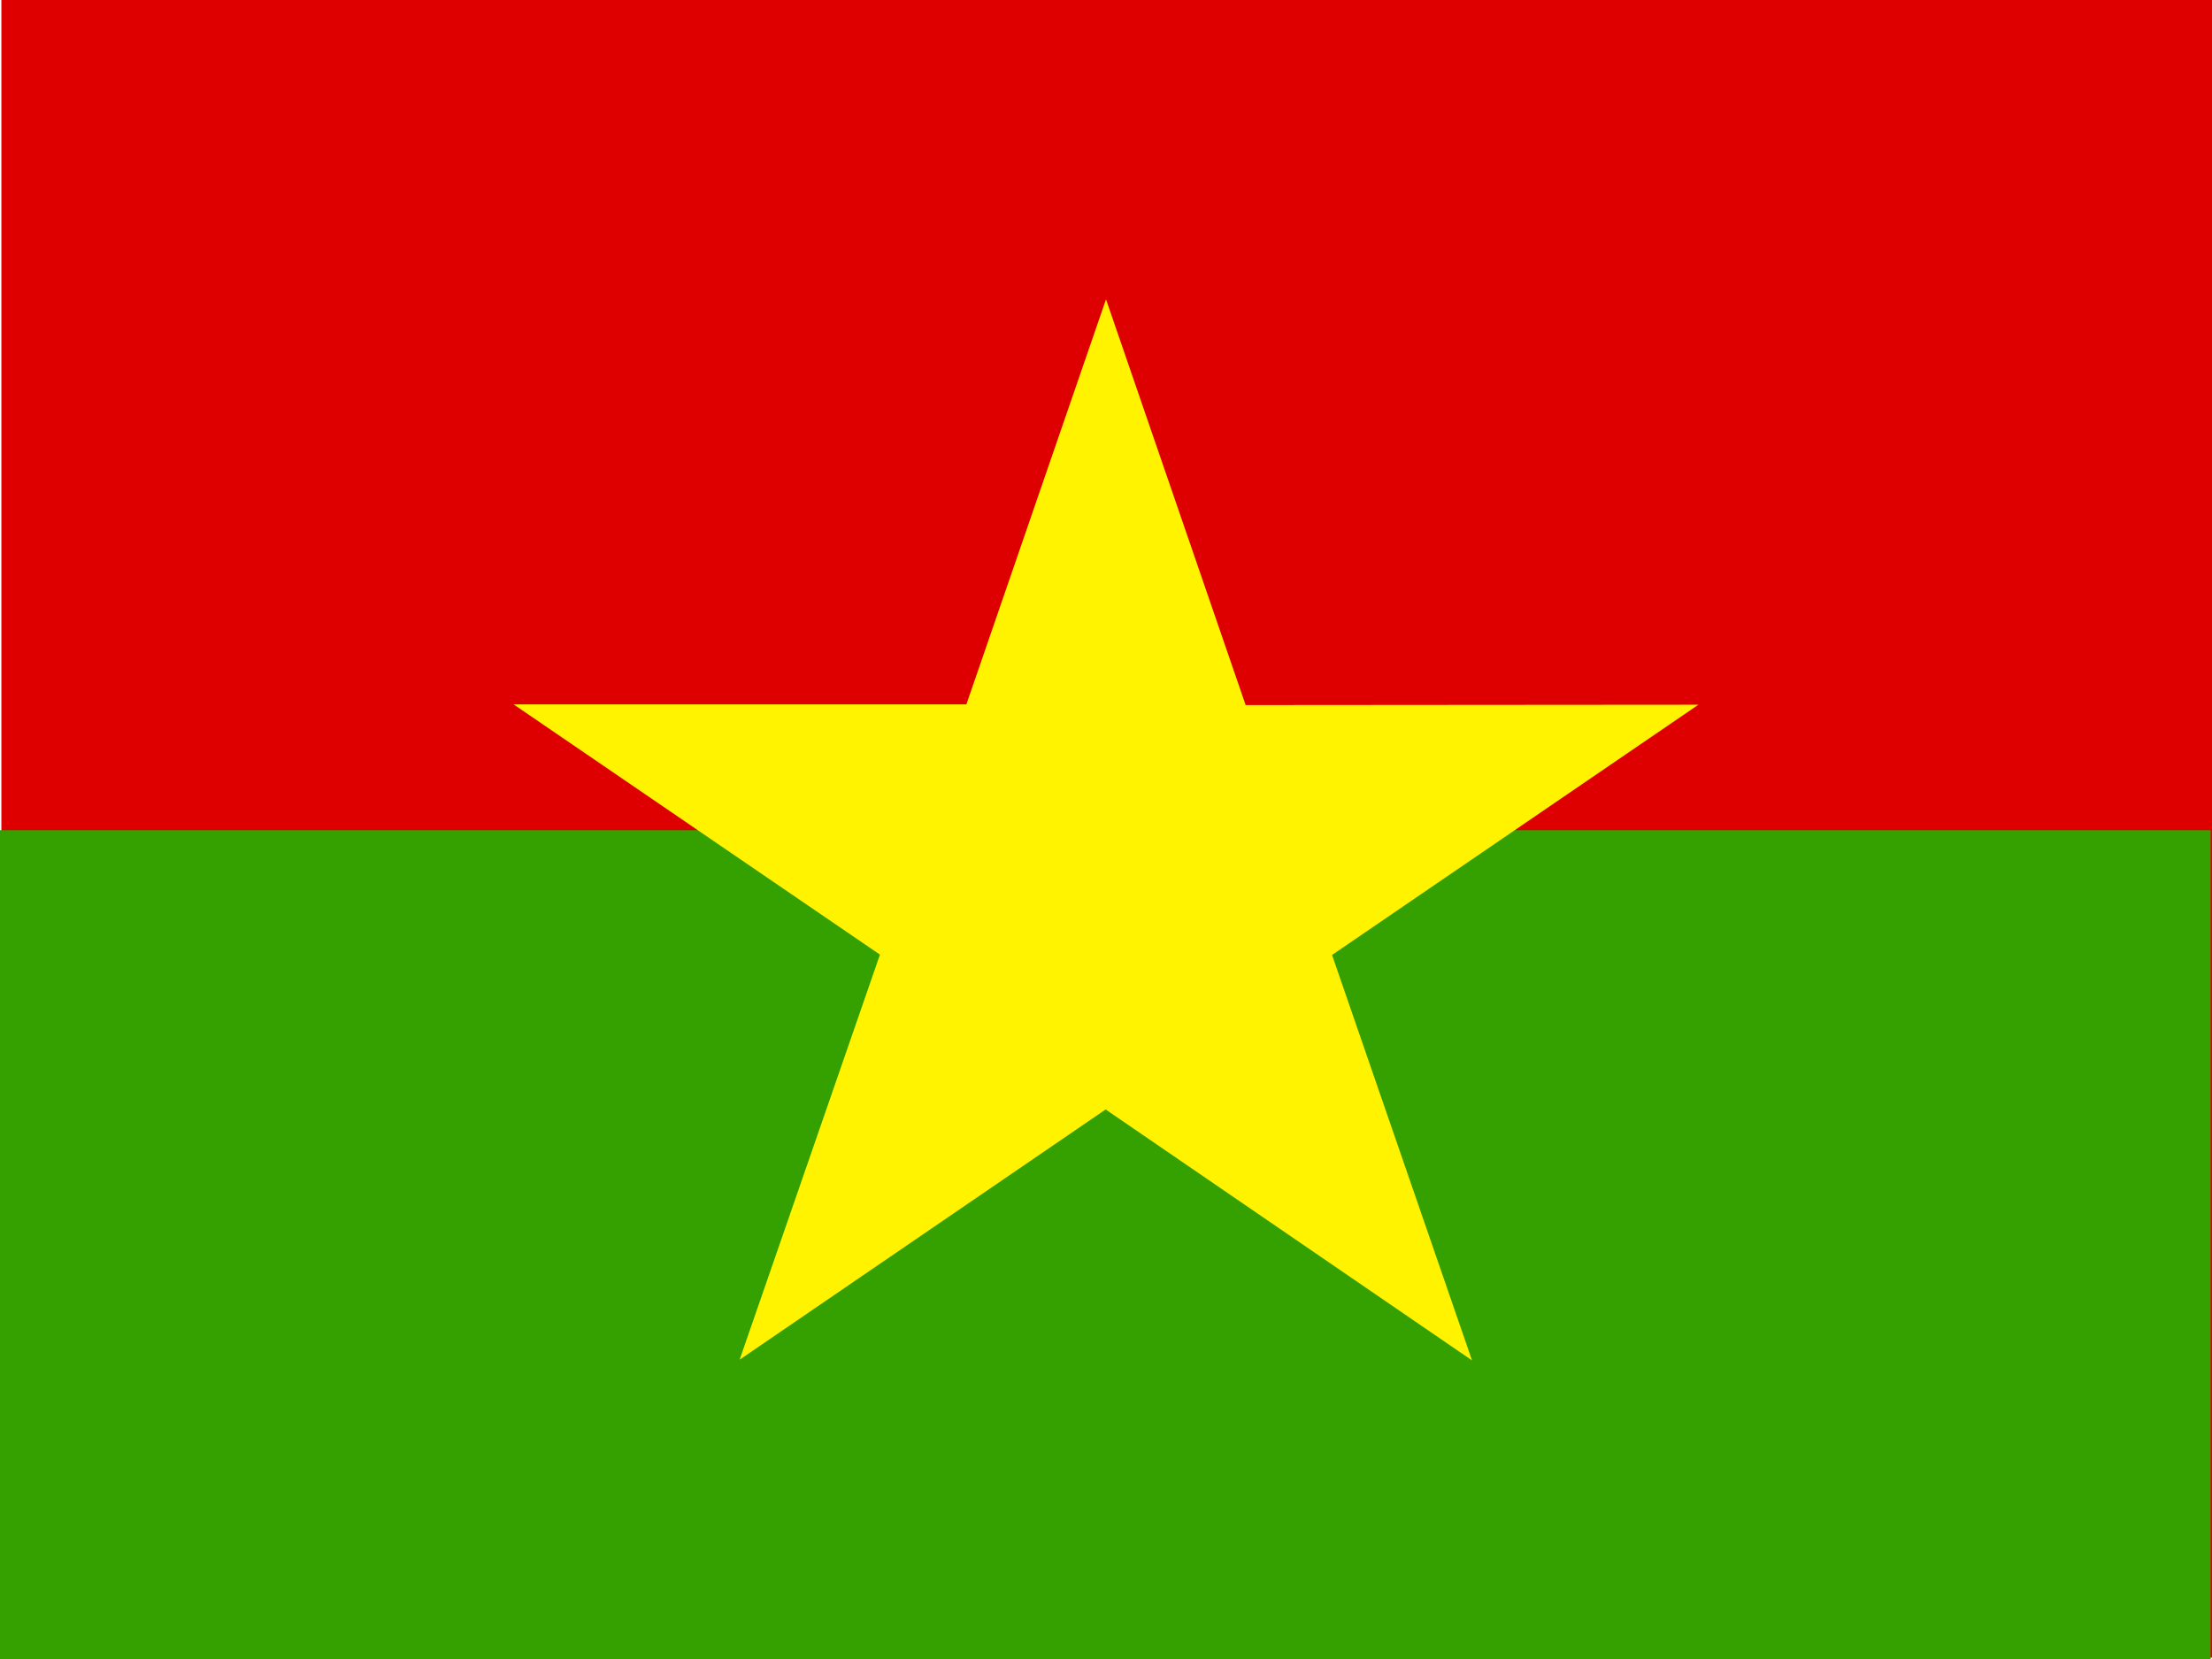
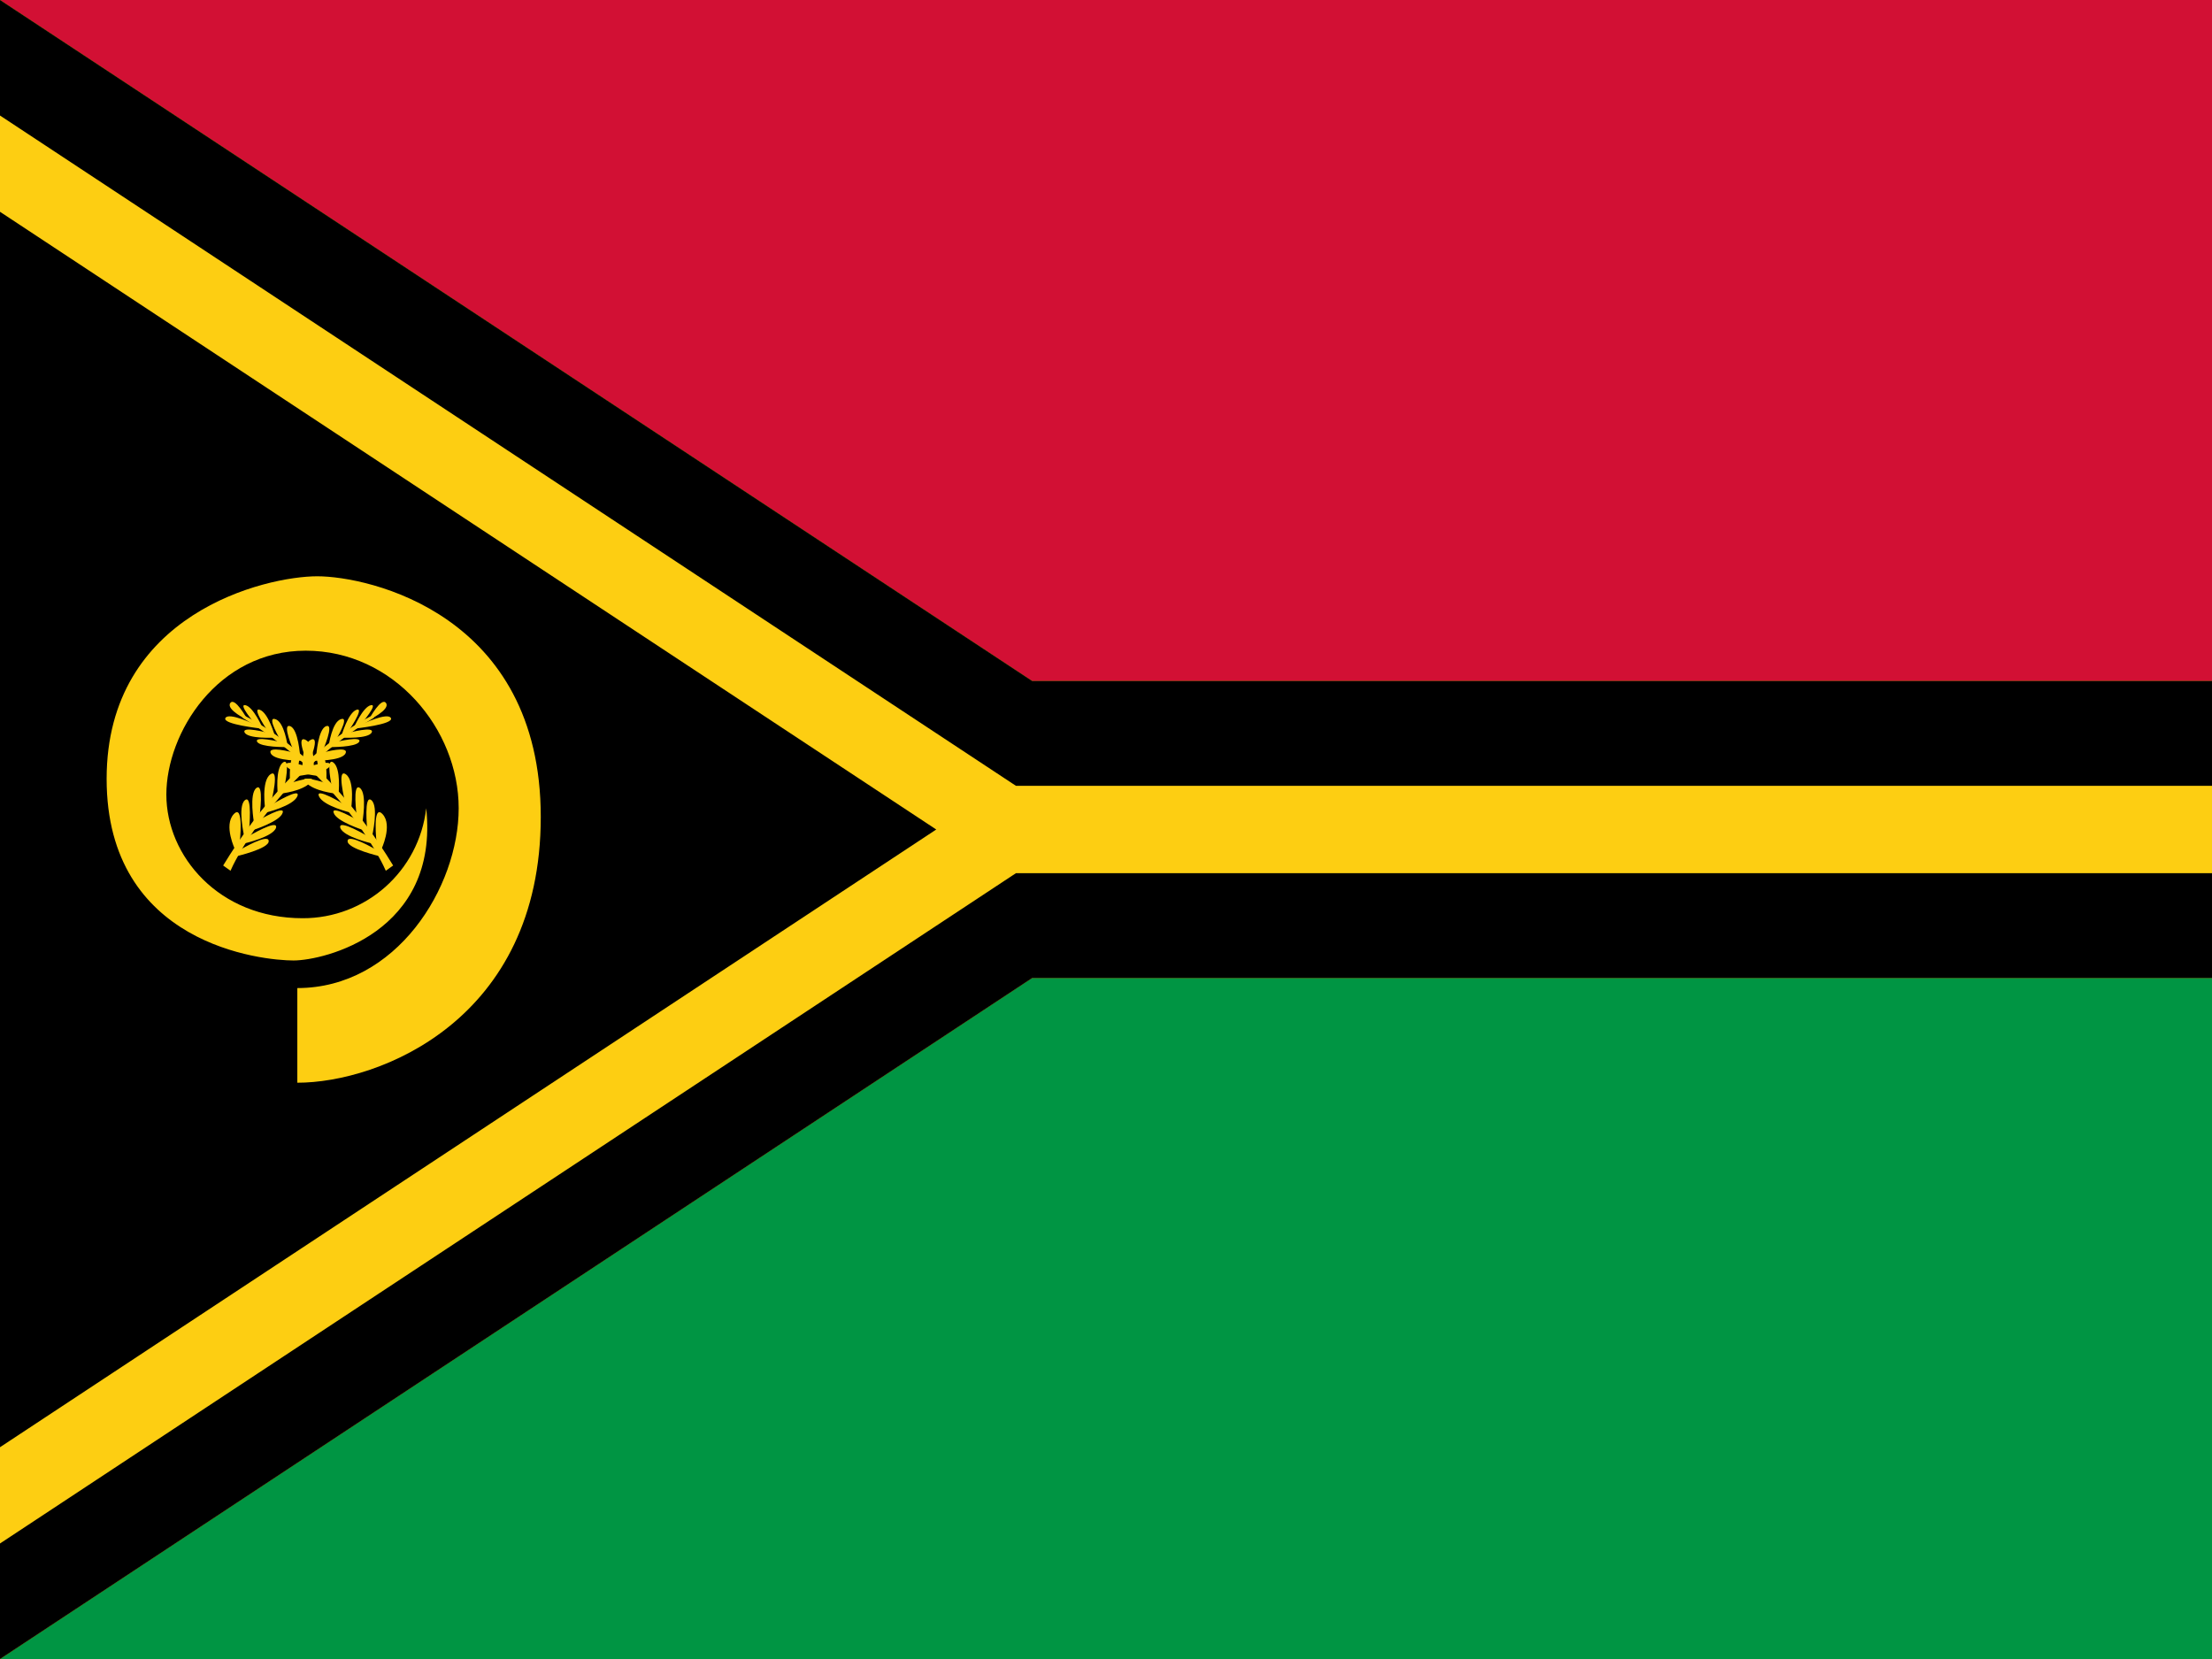
- <svg xmlns="http://www.w3.org/2000/svg" id="f05_1" viewBox="0 0 640 480">
-   <g fill-rule="evenodd">
-     <path fill="#de0000" d="M640 479.6H.4V0H640z" />
-     <path fill="#35a100" d="M639.6 480H0V240.2h639.6z" />
-     <path fill="#fff300" d="m254.6 276.2-106-72.4h131L320 86.6 360.4 204l131-.1-106 72.4 40.5 117.3-106-72.6L214 393.4" />
+ <svg xmlns="http://www.w3.org/2000/svg" xmlns:xlink="http://www.w3.org/1999/xlink" id="f05_1" viewBox="0 0 640 480">
+   <defs>
+     <clipPath id="f05_2">
+       <path d="M0 0v475l420-195h480v-85H420Z" />
+     </clipPath>
+   </defs>
+   <path fill="#009543" d="M0 0h640v480H0z" />
+   <path fill="#d21034" d="M0 0h640v240H0z" />
+   <g clip-path="url(#f05_2)" transform="scale(.71111 1.01053)">
+     <path stroke="#fdce12" stroke-width="110" d="m0 0 420 195h480v85H420L0 475" />
+     <path fill="none" stroke="#000" stroke-width="60" d="m0 0 420 195h480m0 85H420L0 475" />
+   </g>
+   <g fill="#fdce12" transform="translate(-22)scale(1.01053)">
+     <path d="M106.9 283v27c23.5 0 69.7-18 69.7-76.1s-49.3-68.9-64-68.9-60.3 10.6-60.3 58c0 47.6 44.7 52 53.5 52s41.8-8 38-43.6a35.5 35.5 0 0 1-35.4 31.5c-24 0-39-17.8-39-35.4s14.6-41.2 39.9-41.2 43.8 22.5 43.8 45.1-17.8 51.5-46.2 51.5z" />
+     <g id="f05_3">
+       <path stroke="#fdce12" stroke-width=".8" d="m86.2 247.7 1.4 1s11.2-25.5 41.1-43.6c-3.8 2-23.8 12-42.5 42.6z" />
+       <path d="M89.1 243.3s-3.4-7-.4-10.2 1.7 8.3 1.7 8.3l1.3-1.9s-2-8.6.2-10.4 1.2 8.3 1.2 8.3l1.4-1.8s-1.5-8.4.7-10 .9 8 .9 8l1.6-2s-1.2-8 1.5-9.9.3 7.6.3 7.6l1.8-2s-.8-7.3 1.5-9c2.3-1.6.4 7 .4 7l1.6-1.8s-.5-6.8 1.7-8.4.2 6.5.2 6.5l1.7-1.6s-.4-6.9 2.4-8.2-.5 6.4-.5 6.4l2-1.6s.5-8 2.9-8.7c2.4-.8-1 7-1 7l1.7-1.4s.9-6.8 3.5-7.6c2.7-.9-1.6 6.2-1.6 6.2l1.7-1.3s1.9-6.8 4.4-7.6c2.4-.7-2.6 6.5-2.6 6.5l1.7-1.2s2.7-6.2 5-6.6c2.1-.4-2.6 5.1-2.6 5.1l2.1-1.2s3.5-6.4 4.8-4.5-5 4.9-5 4.9l-2 1.2s7.5-3.6 8.4-1.8-10.3 3-10.3 3l-1.8 1.2s7.5-2 6.6-.1-8.4 1.5-8.4 1.5l-1.7 1.2s7.5-1.8 6.5 0c-1 1.6-8.3 1.5-8.3 1.5l-1.8 1.5s7.3-2 6.2.3-9.4 2.1-9.4 2.1l-2 2s7.7-2.7 7-.6c-.6 2-9.4 3-9.4 3l-2 2s8.3-2.7 5.8-.2c-2.4 2.6-8.5 3.2-8.5 3.2l-2.3 3s8.2-5 7-2.2-9.2 4.7-9.2 4.7l-1.6 2s7.4-4.3 6.6-2c-.7 2.5-8.6 5-8.6 5l-1.3 1.8s8.7-5.2 8-2.5c-.8 2.6-9.1 4.5-9.1 4.5l-1 1.7s8-4.7 8-2.4c.2 2.2-9.4 4.4-9.4 4.4z" />
+     </g>
+     <use xlink:href="#f05_3" width="100%" height="100%" transform="matrix(-1 0 0 1 220 0)" />
  </g>
</svg>
